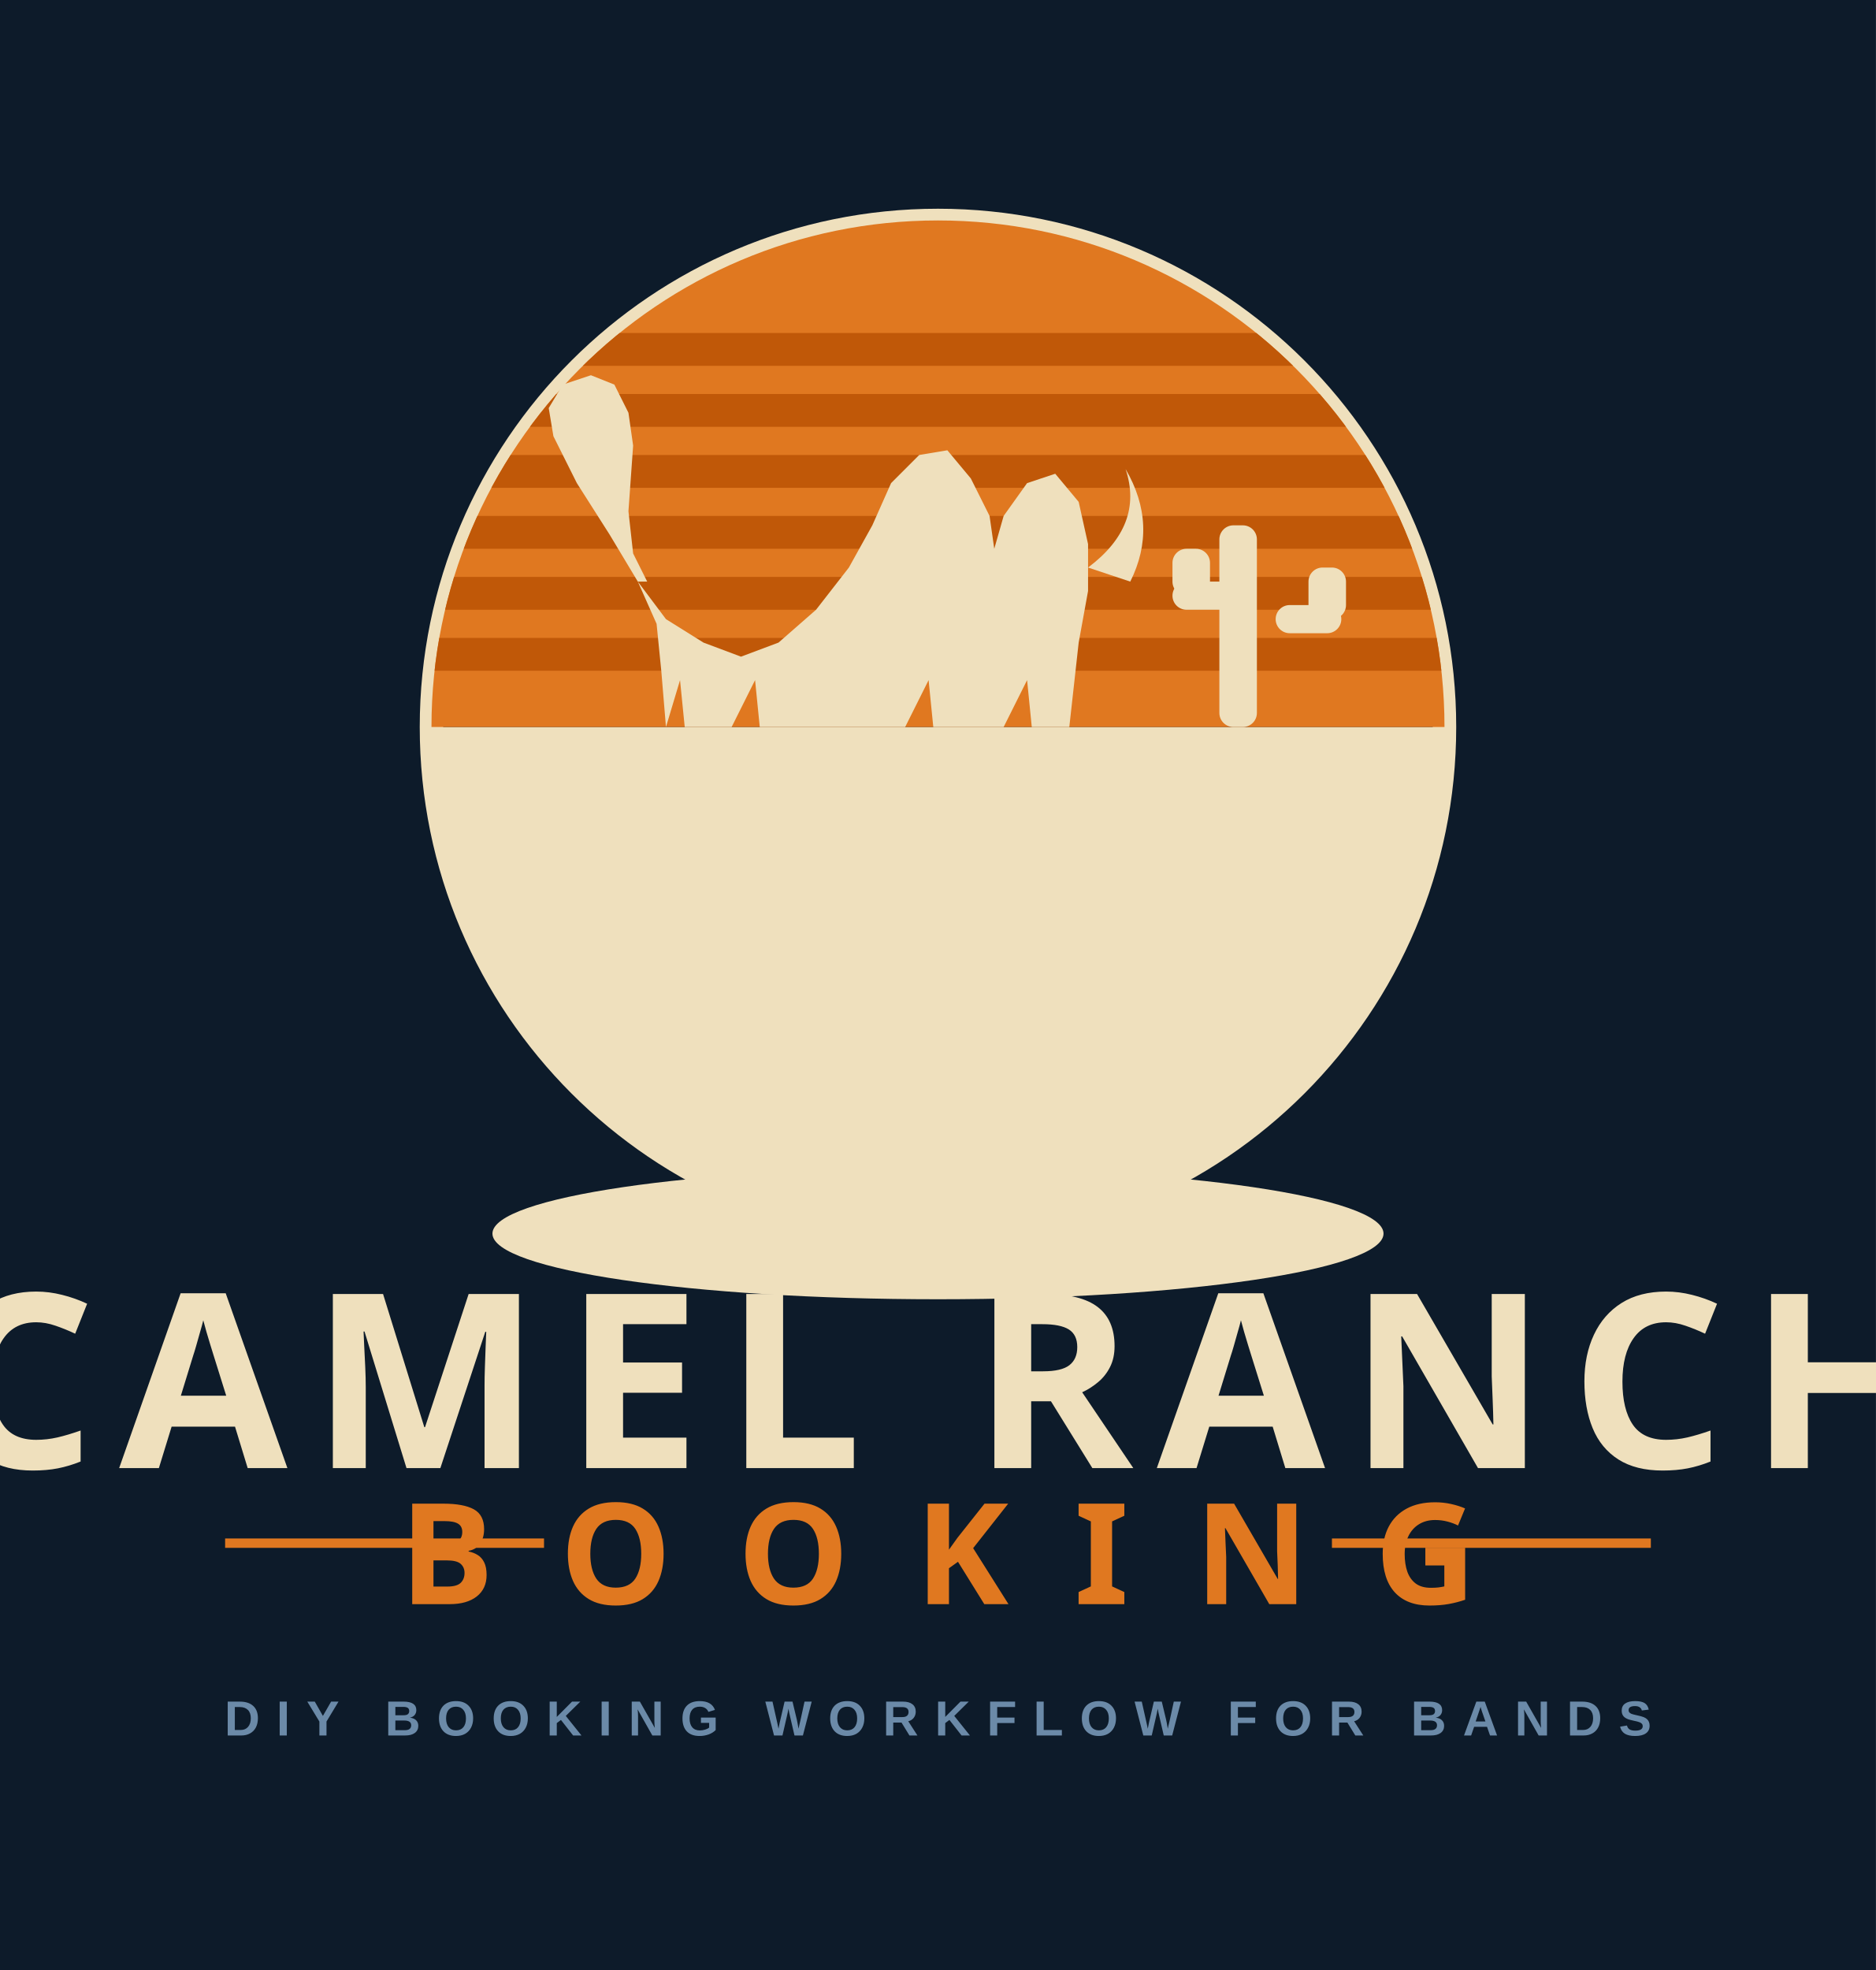
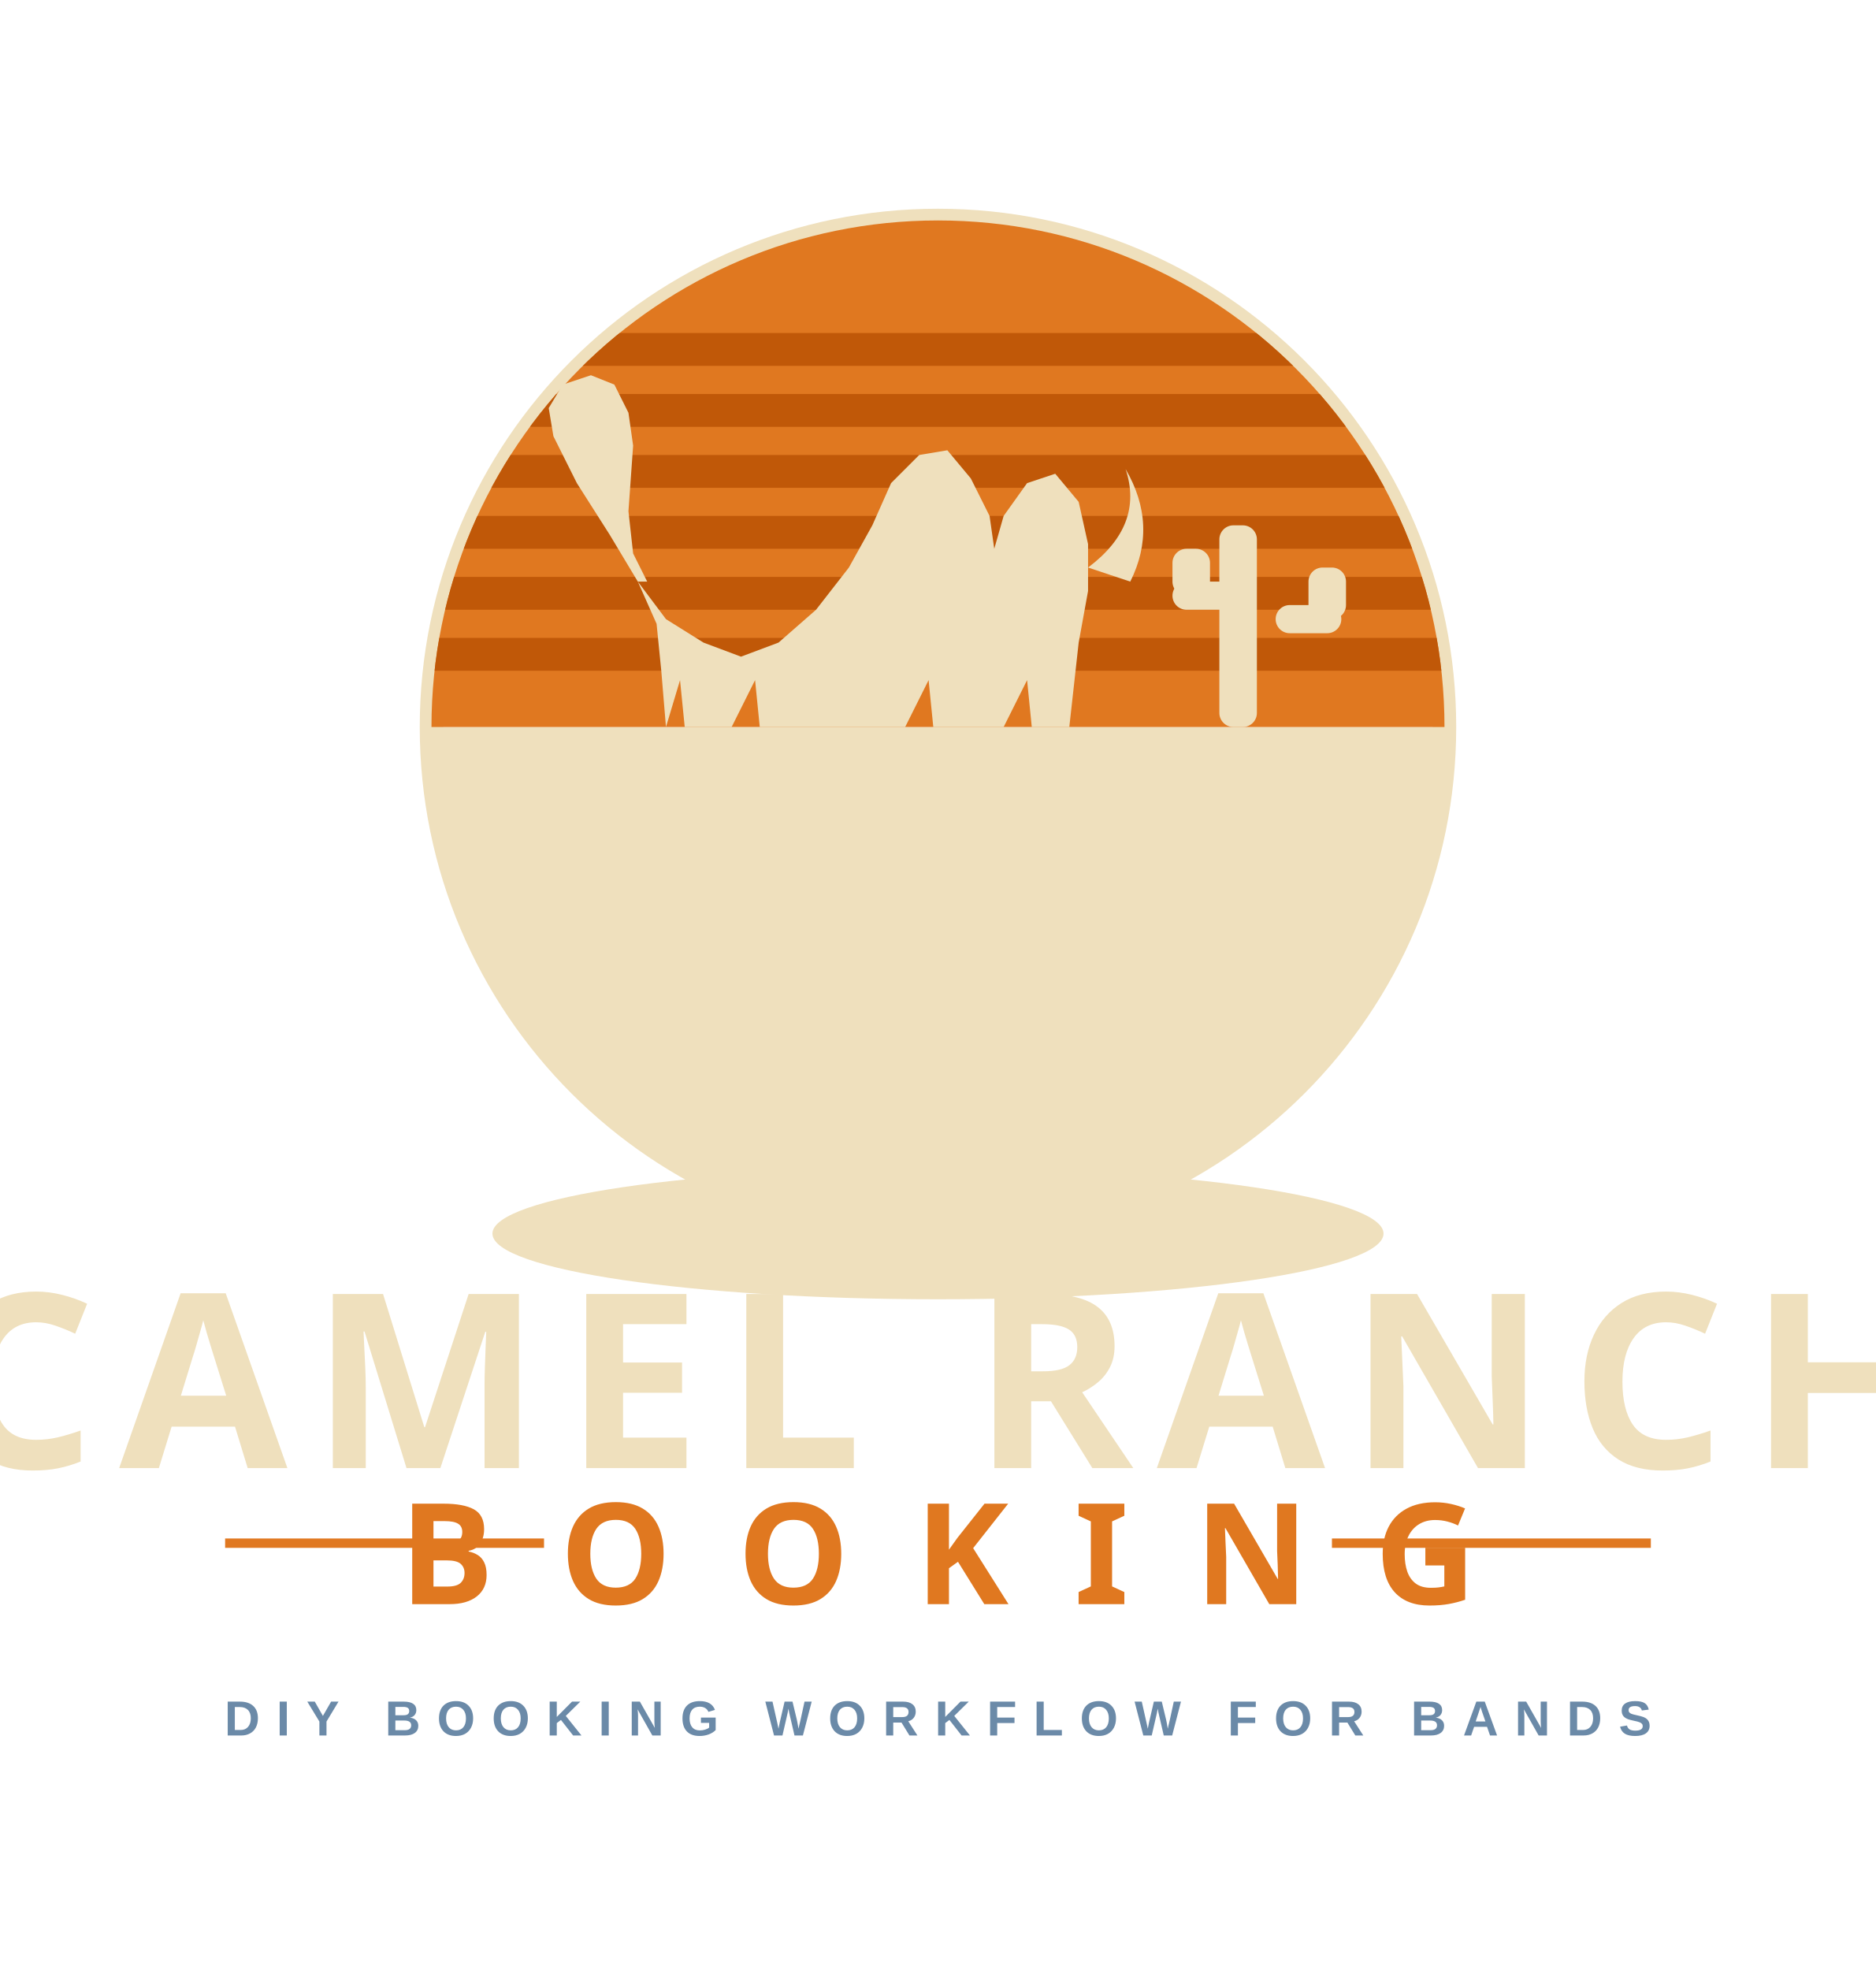
<svg xmlns="http://www.w3.org/2000/svg" viewBox="0 0 400 420" width="400" height="420">
-   <rect width="400" height="420" fill="#0D1B2A" />
  <circle cx="200" cy="155" r="108" fill="none" stroke="#EFE0BD" stroke-width="5" />
  <path d="M 92 155 A 108 108 0 0 0 308 155 Z" fill="#EFE0BD" />
  <path d="M 92 155 A 108 108 0 0 1 308 155 Z" fill="#E07820" />
  <clipPath id="topclip">
    <path d="M 92 155 A 108 108 0 0 1 308 155 Z" />
  </clipPath>
  <g clip-path="url(#topclip)">
    <rect x="92" y="71" width="216" height="7" fill="#C05808" />
    <rect x="92" y="84" width="216" height="7" fill="#C05808" />
    <rect x="92" y="97" width="216" height="7" fill="#C05808" />
    <rect x="92" y="110" width="216" height="7" fill="#C05808" />
    <rect x="92" y="123" width="216" height="7" fill="#C05808" />
    <rect x="92" y="136" width="216" height="7" fill="#C05808" />
  </g>
  <ellipse cx="200" cy="263" rx="95" ry="14" fill="#EFE0BD" />
  <g fill="#EFE0BD">
    <rect x="260" y="112" width="8" height="43" rx="3" />
    <rect x="250" y="124" width="14" height="6" rx="3" />
    <rect x="250" y="117" width="8" height="10" rx="3" />
    <rect x="272" y="129" width="14" height="6" rx="3" />
    <rect x="279" y="121" width="8" height="11" rx="3" />
  </g>
  <path d="     M 142 155 L 141 143 L 140 133 L 136 124     L 142 132 L 150 137 L 158 140     L 166 137 L 174 130 L 181 121     L 186 112 L 190 103 L 196 97 L 202 96     L 207 102 L 211 110 L 212 117     L 214 110 L 219 103 L 225 101     L 230 107 L 232 116 L 232 126 L 230 137 L 228 155     L 220 155 L 219 145 L 214 155     L 199 155 L 198 145 L 193 155     L 162 155 L 161 145 L 156 155     L 146 155 L 145 145 L 142 155     Z   " fill="#EFE0BD" />
  <path d="     M 136 124 L 130 114 L 123 103 L 118 93 L 117 87     L 120 82 L 126 80 L 131 82     L 134 88 L 135 95 L 134 109 L 135 118 L 138 124     Z   " fill="#EFE0BD" />
  <path d="M 232 121 Q 244 112 240 100 Q 247 112 241 124 Z" fill="#EFE0BD" />
  <text x="200" y="313" font-family="'Bebas Neue', Impact, 'Arial Narrow', sans-serif" font-size="52" font-weight="900" fill="#EFE0BD" text-anchor="middle" letter-spacing="5">CAMEL RANCH</text>
  <rect x="48" y="328" width="68" height="2" fill="#E07820" />
  <rect x="284" y="328" width="68" height="2" fill="#E07820" />
  <text x="200" y="342" font-family="'Bebas Neue', Impact, 'Arial Narrow', sans-serif" font-size="30" font-weight="700" fill="#E07820" text-anchor="middle" letter-spacing="14">BOOKING</text>
  <text x="200" y="370" font-family="'Nunito', 'Segoe UI', Arial, sans-serif" font-size="10.5" font-weight="600" fill="#6B8AA8" text-anchor="middle" letter-spacing="3.5">DIY BOOKING WORKFLOW FOR BANDS</text>
</svg>
